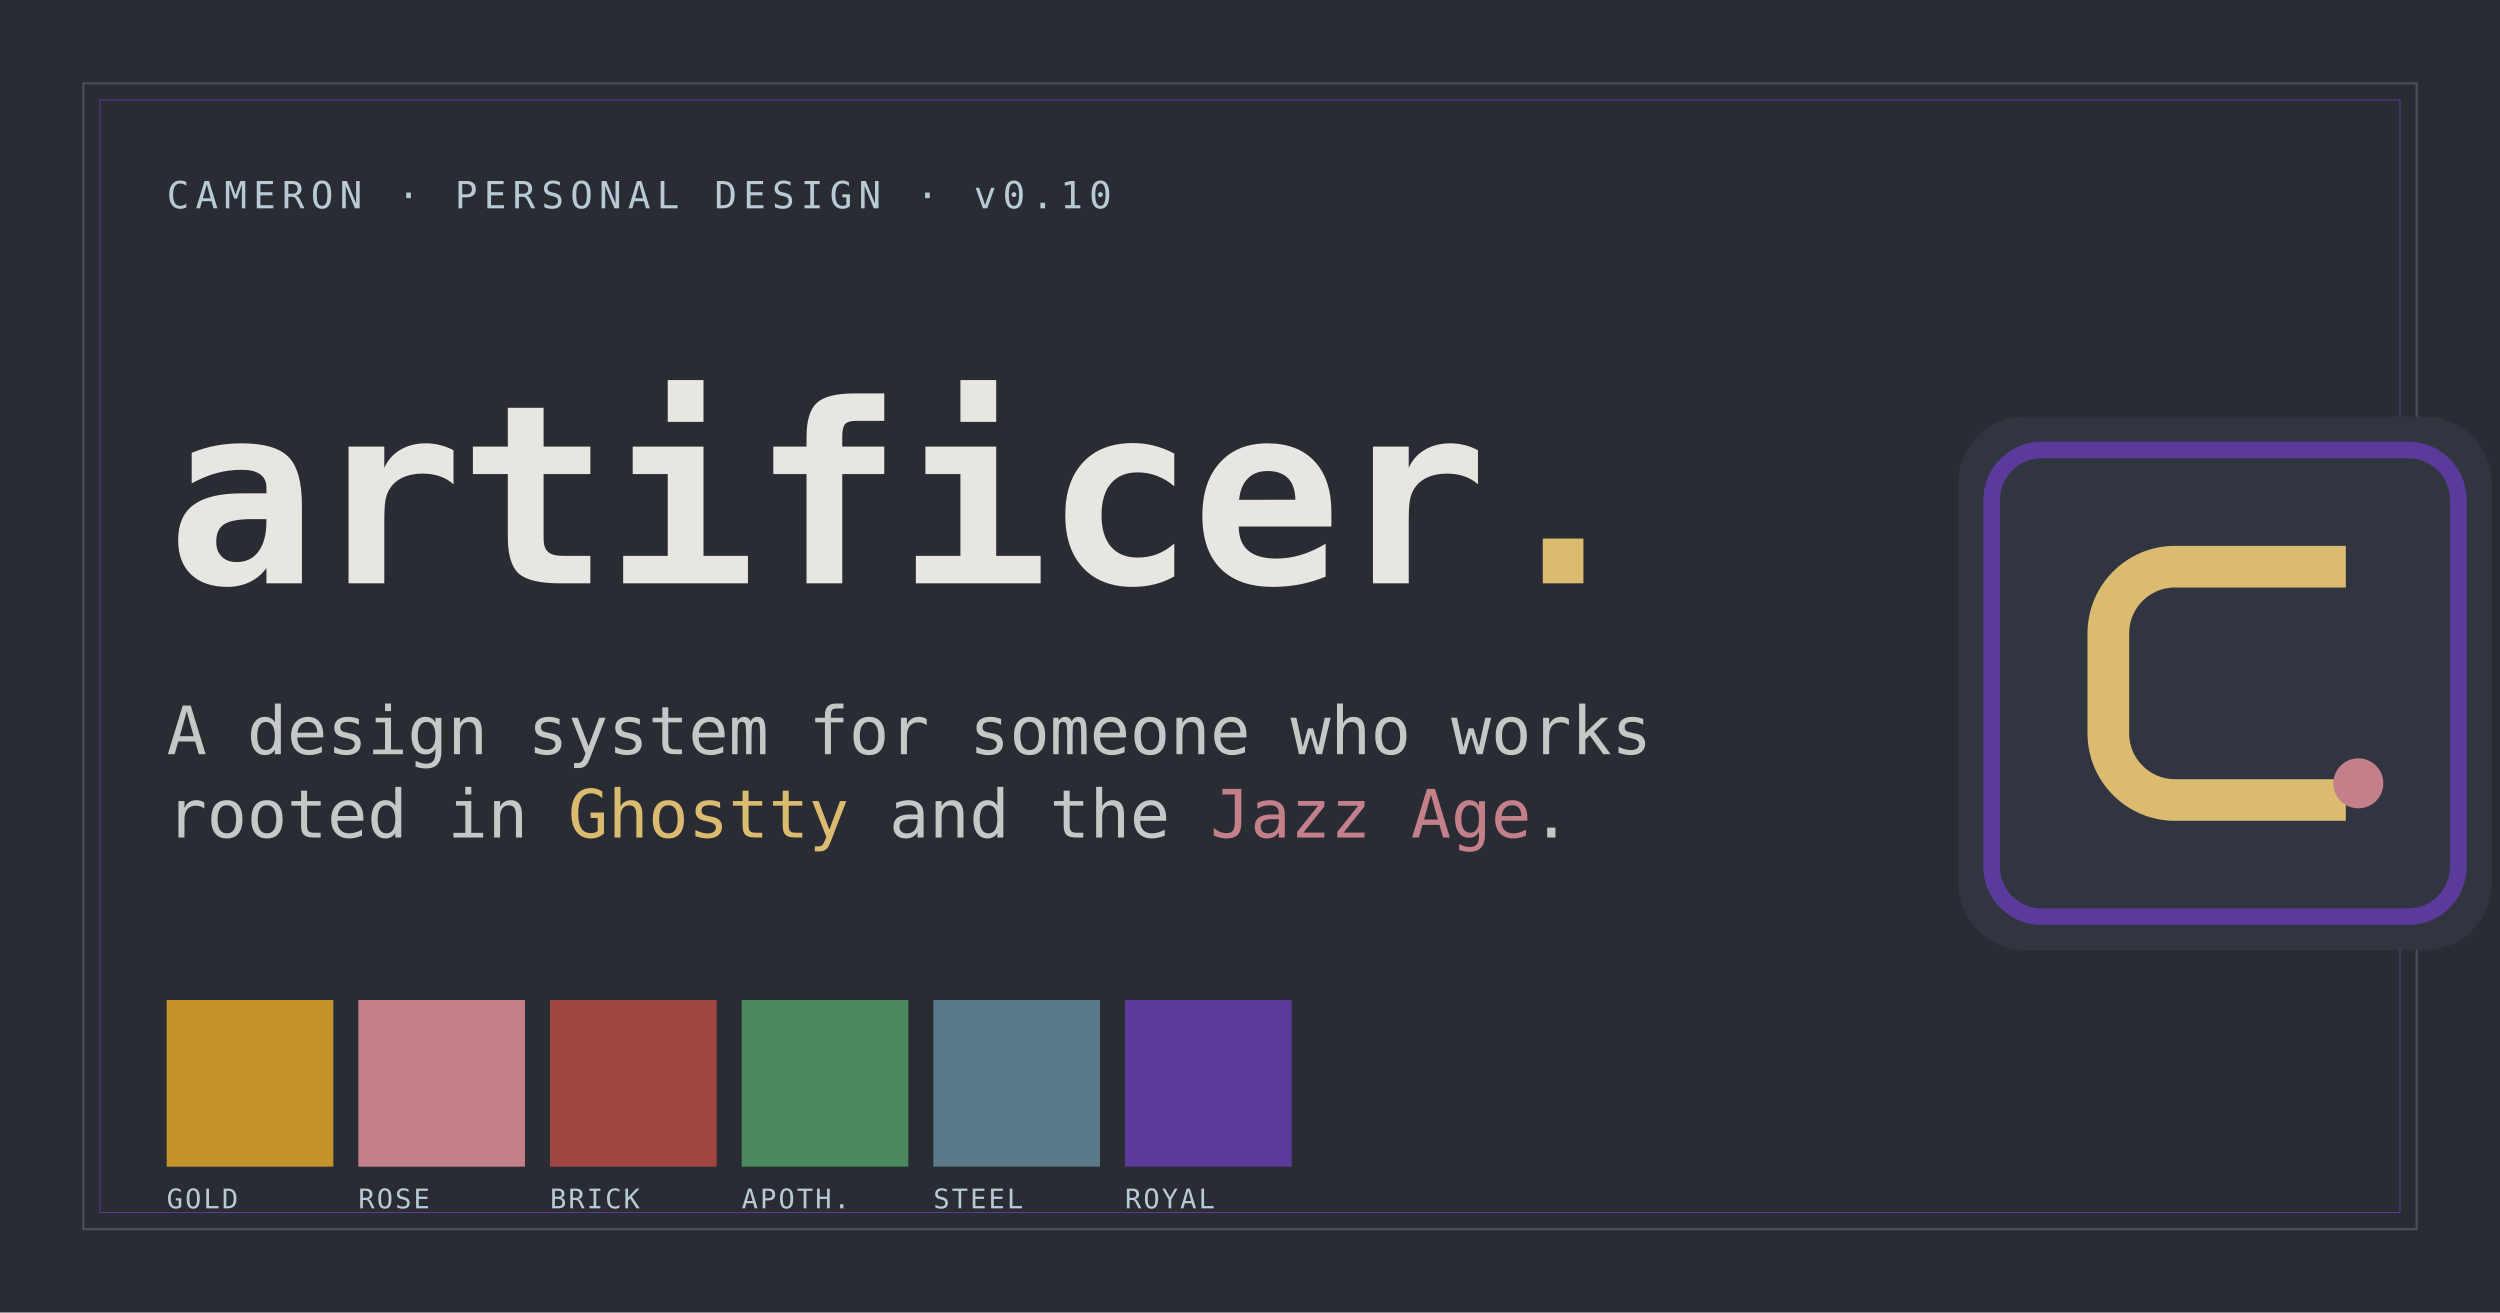
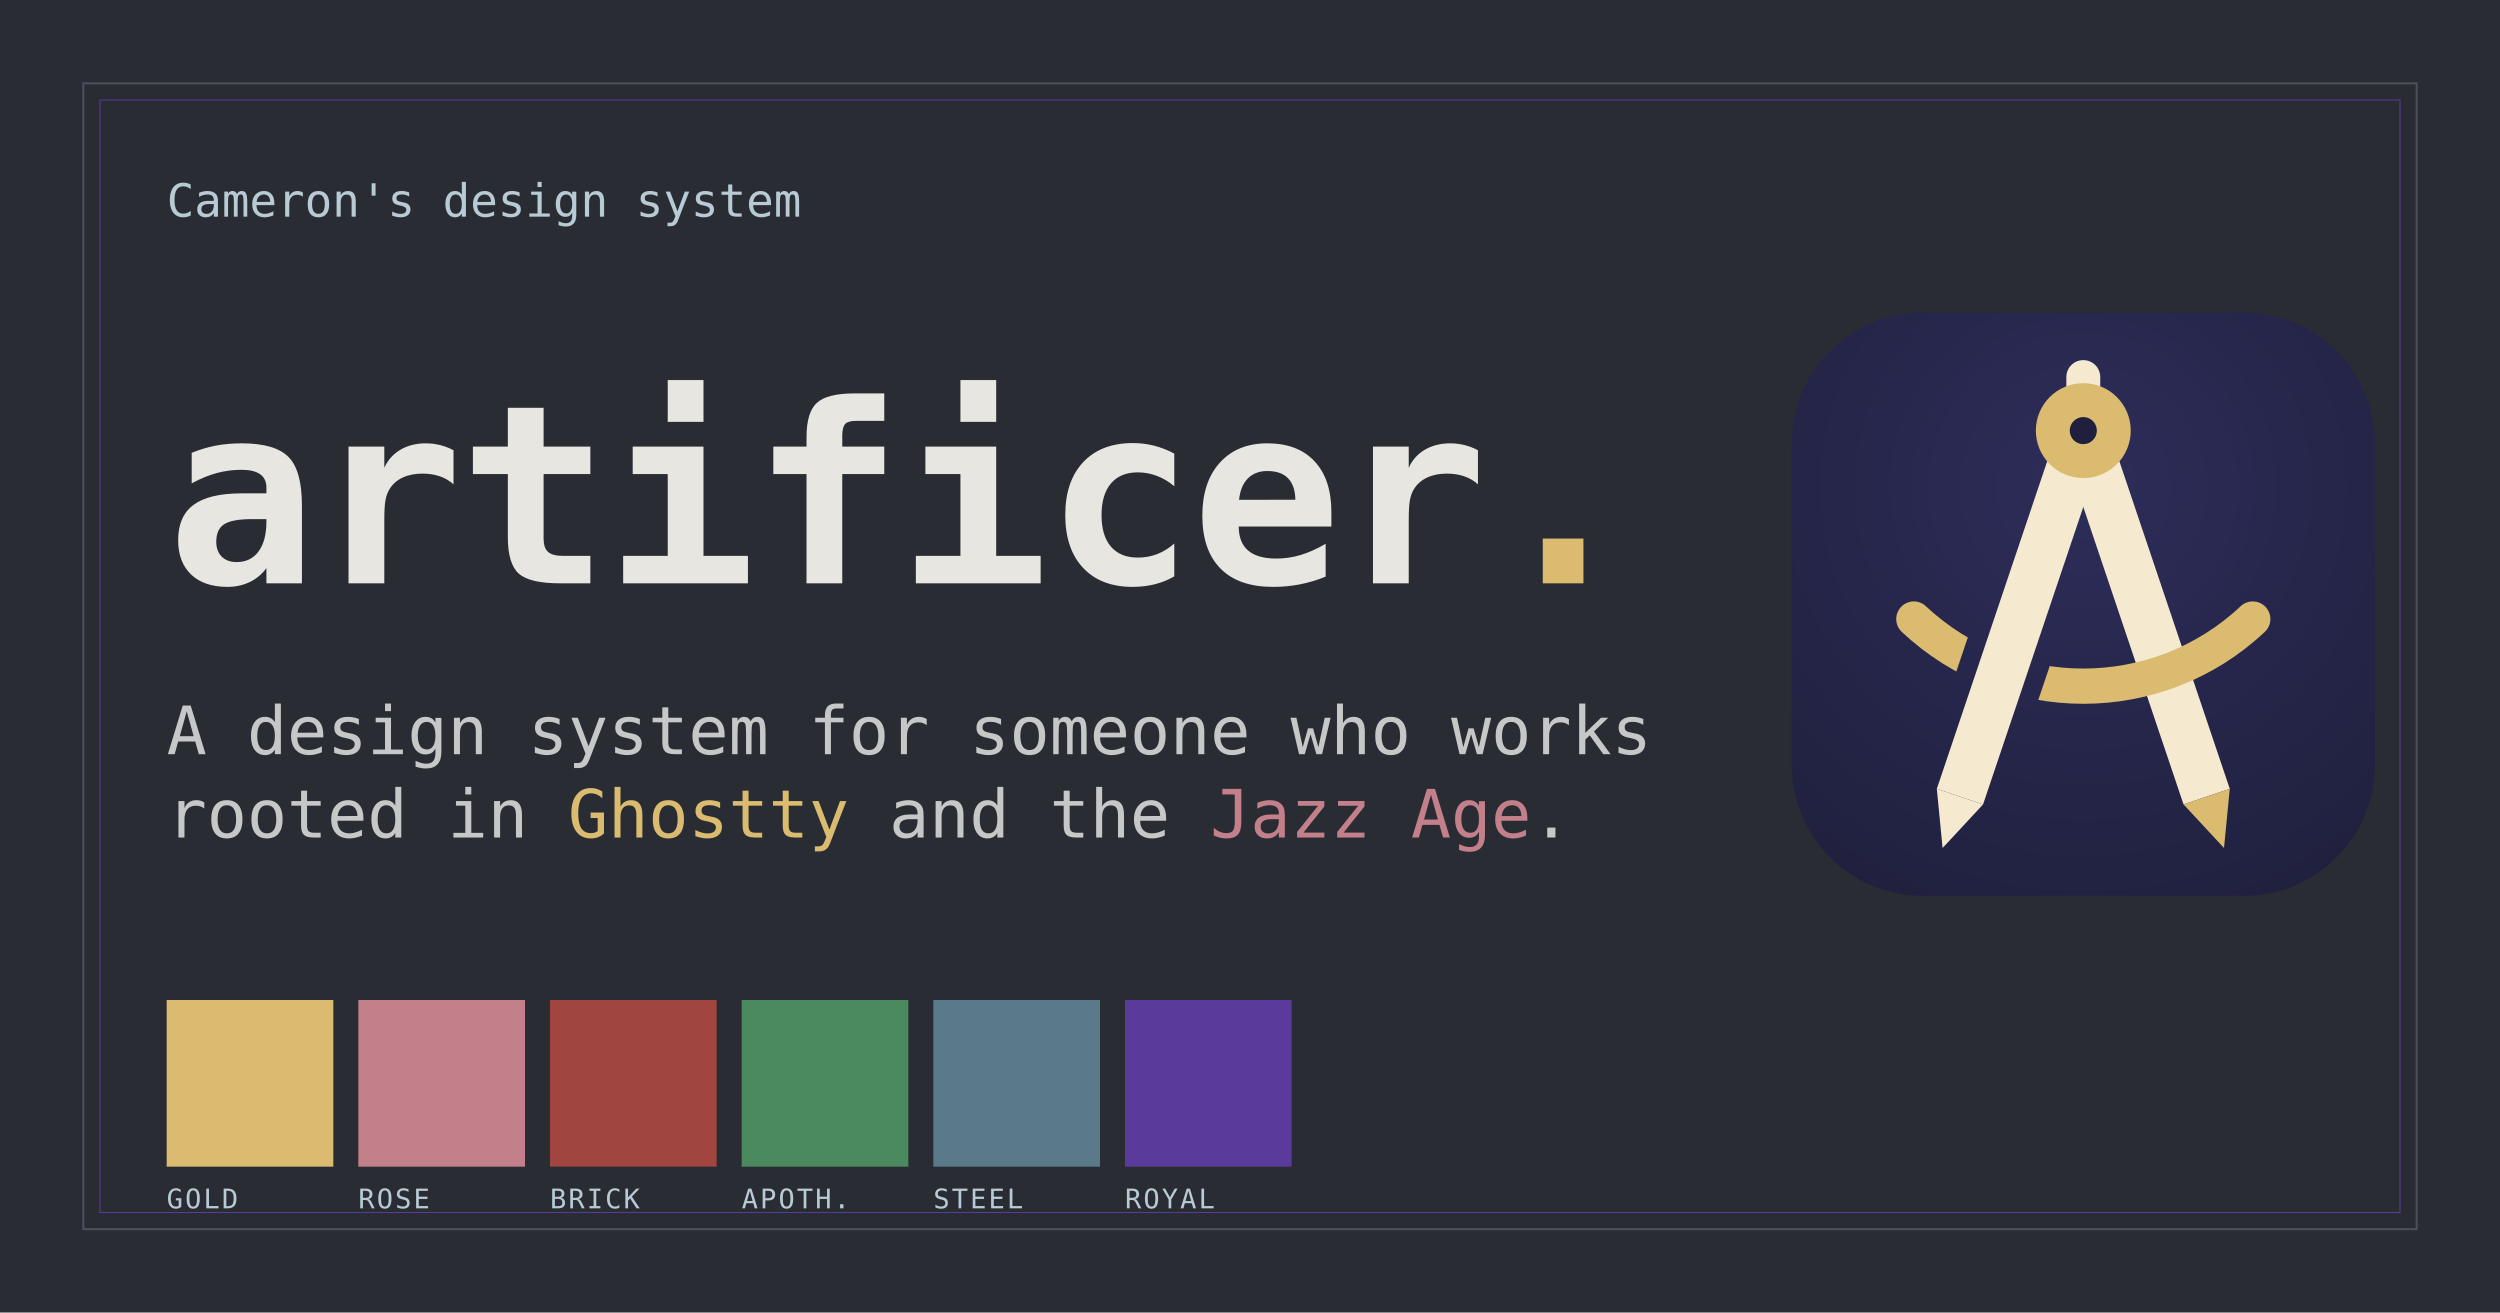
<svg xmlns="http://www.w3.org/2000/svg" viewBox="0 0 1200 630" width="1200" height="630">
  <rect width="1200" height="630" fill="#292c33" />
  <rect x="40" y="40" width="1120" height="550" fill="none" stroke="#4a4f5c" stroke-width="1" />
  <rect x="48" y="48" width="1104" height="534" fill="none" stroke="#5a3a9a" stroke-width="0.5" />
-   <text x="80" y="100" fill="#b8cad4" font-family="'JetBrains Mono', ui-monospace, monospace" font-size="18" letter-spacing="3">
-     CAMERON · PERSONAL DESIGN · v0.10
-   </text>
+   <text x="80" y="104" fill="#b8cad4" font-family="'JetBrains Mono', ui-monospace, monospace" font-size="22" letter-spacing="0">Cameron's design system</text>
  <text x="80" y="280" fill="#e8e6e1" font-family="'JetBrains Mono', ui-monospace, monospace" font-weight="700" font-size="120" letter-spacing="-2">
    artificer<tspan fill="#dbbb6f">.</tspan>
  </text>
  <text x="80" y="362" fill="#c5c8c6" font-family="'JetBrains Mono', ui-monospace, monospace" font-size="32" letter-spacing="0">
    A design system for someone who works
  </text>
  <text x="80" y="402" fill="#c5c8c6" font-family="'JetBrains Mono', ui-monospace, monospace" font-size="32" letter-spacing="0">
    rooted in <tspan fill="#dbbb6f">Ghostty</tspan> and the <tspan fill="#c4808a">Jazz Age</tspan>.
  </text>
  <g transform="translate(80, 480)">
-     <rect x="0" y="0" width="80" height="80" fill="#c4932a" />
+     <rect x="0" y="0" width="80" height="80" fill="#dbbb6f" />
    <text x="0" y="100" fill="#b8cad4" font-family="'JetBrains Mono', monospace" font-size="13" letter-spacing="1">GOLD</text>
    <rect x="92" y="0" width="80" height="80" fill="#c4808a" />
    <text x="92" y="100" fill="#b8cad4" font-family="'JetBrains Mono', monospace" font-size="13" letter-spacing="1">ROSE</text>
    <rect x="184" y="0" width="80" height="80" fill="#a04540" />
    <text x="184" y="100" fill="#b8cad4" font-family="'JetBrains Mono', monospace" font-size="13" letter-spacing="1">BRICK</text>
    <rect x="276" y="0" width="80" height="80" fill="#4a8a5e" />
    <text x="276" y="100" fill="#b8cad4" font-family="'JetBrains Mono', monospace" font-size="13" letter-spacing="1">APOTH.</text>
    <rect x="368" y="0" width="80" height="80" fill="#5a7a8a" />
    <text x="368" y="100" fill="#b8cad4" font-family="'JetBrains Mono', monospace" font-size="13" letter-spacing="1">STEEL</text>
    <rect x="460" y="0" width="80" height="80" fill="#5a3a9a" />
    <text x="460" y="100" fill="#b8cad4" font-family="'JetBrains Mono', monospace" font-size="13" letter-spacing="1">ROYAL</text>
  </g>
-   <g transform="translate(940, 200) scale(8)">
-     <rect width="32" height="32" rx="4" fill="#313540" />
-     <rect x="2" y="2" width="28" height="28" rx="3" fill="none" stroke="#5a3a9a" stroke-width="1" />
-     <path d="M 22 9 H 13 a 4 4 0 0 0 -4 4 v 6 a 4 4 0 0 0 4 4 h 9" fill="none" stroke="#dbbb6f" stroke-width="2.5" stroke-linecap="square" />
-     <circle cx="24" cy="22" r="1.5" fill="#c4808a" />
+   <g transform="translate(860, 150) scale(0.2734)">
+     <defs>
+       <radialGradient id="ogG" cx="50%" cy="30%" r="78%">
+         <stop offset="0" stop-color="#2d2d5a" />
+         <stop offset="1" stop-color="#20203e" />
+       </radialGradient>
+       <mask id="ogK" maskUnits="userSpaceOnUse" x="0" y="0" width="1024" height="1024">
+         <rect width="1024" height="1024" fill="#fff" />
+         <line x1="512" y1="250" x2="330" y2="790" stroke="#000" stroke-width="128" />
+       </mask>
+     </defs>
+     <rect width="1024" height="1024" rx="230" fill="url(#ogG)" />
+     <g transform="translate(512 512) scale(1.19) translate(-512 -506)">
+       <line x1="512" y1="250" x2="694" y2="790" stroke="#f5ead0" stroke-width="72" />
+       <polygon points="659.9,801.5 728.1,778.5 719.6,865.8" fill="#dbbb6f" />
+       <path d="M262 528 A365 365 0 0 0 762 528" fill="none" stroke="#dbbb6f" stroke-width="52" stroke-linecap="round" mask="url(#ogK)" />
+       <line x1="512" y1="250" x2="330" y2="790" stroke="#f5ead0" stroke-width="72" />
+       <polygon points="364.1,801.5 295.9,778.5 304.4,865.8" fill="#f5ead0" />
+       <rect x="487" y="146" width="50" height="90" rx="25" fill="#f5ead0" />
+       <circle cx="512" cy="250" r="70" fill="#dbbb6f" />
+       <circle cx="512" cy="250" r="20" fill="#20203e" />
+     </g>
  </g>
</svg>
